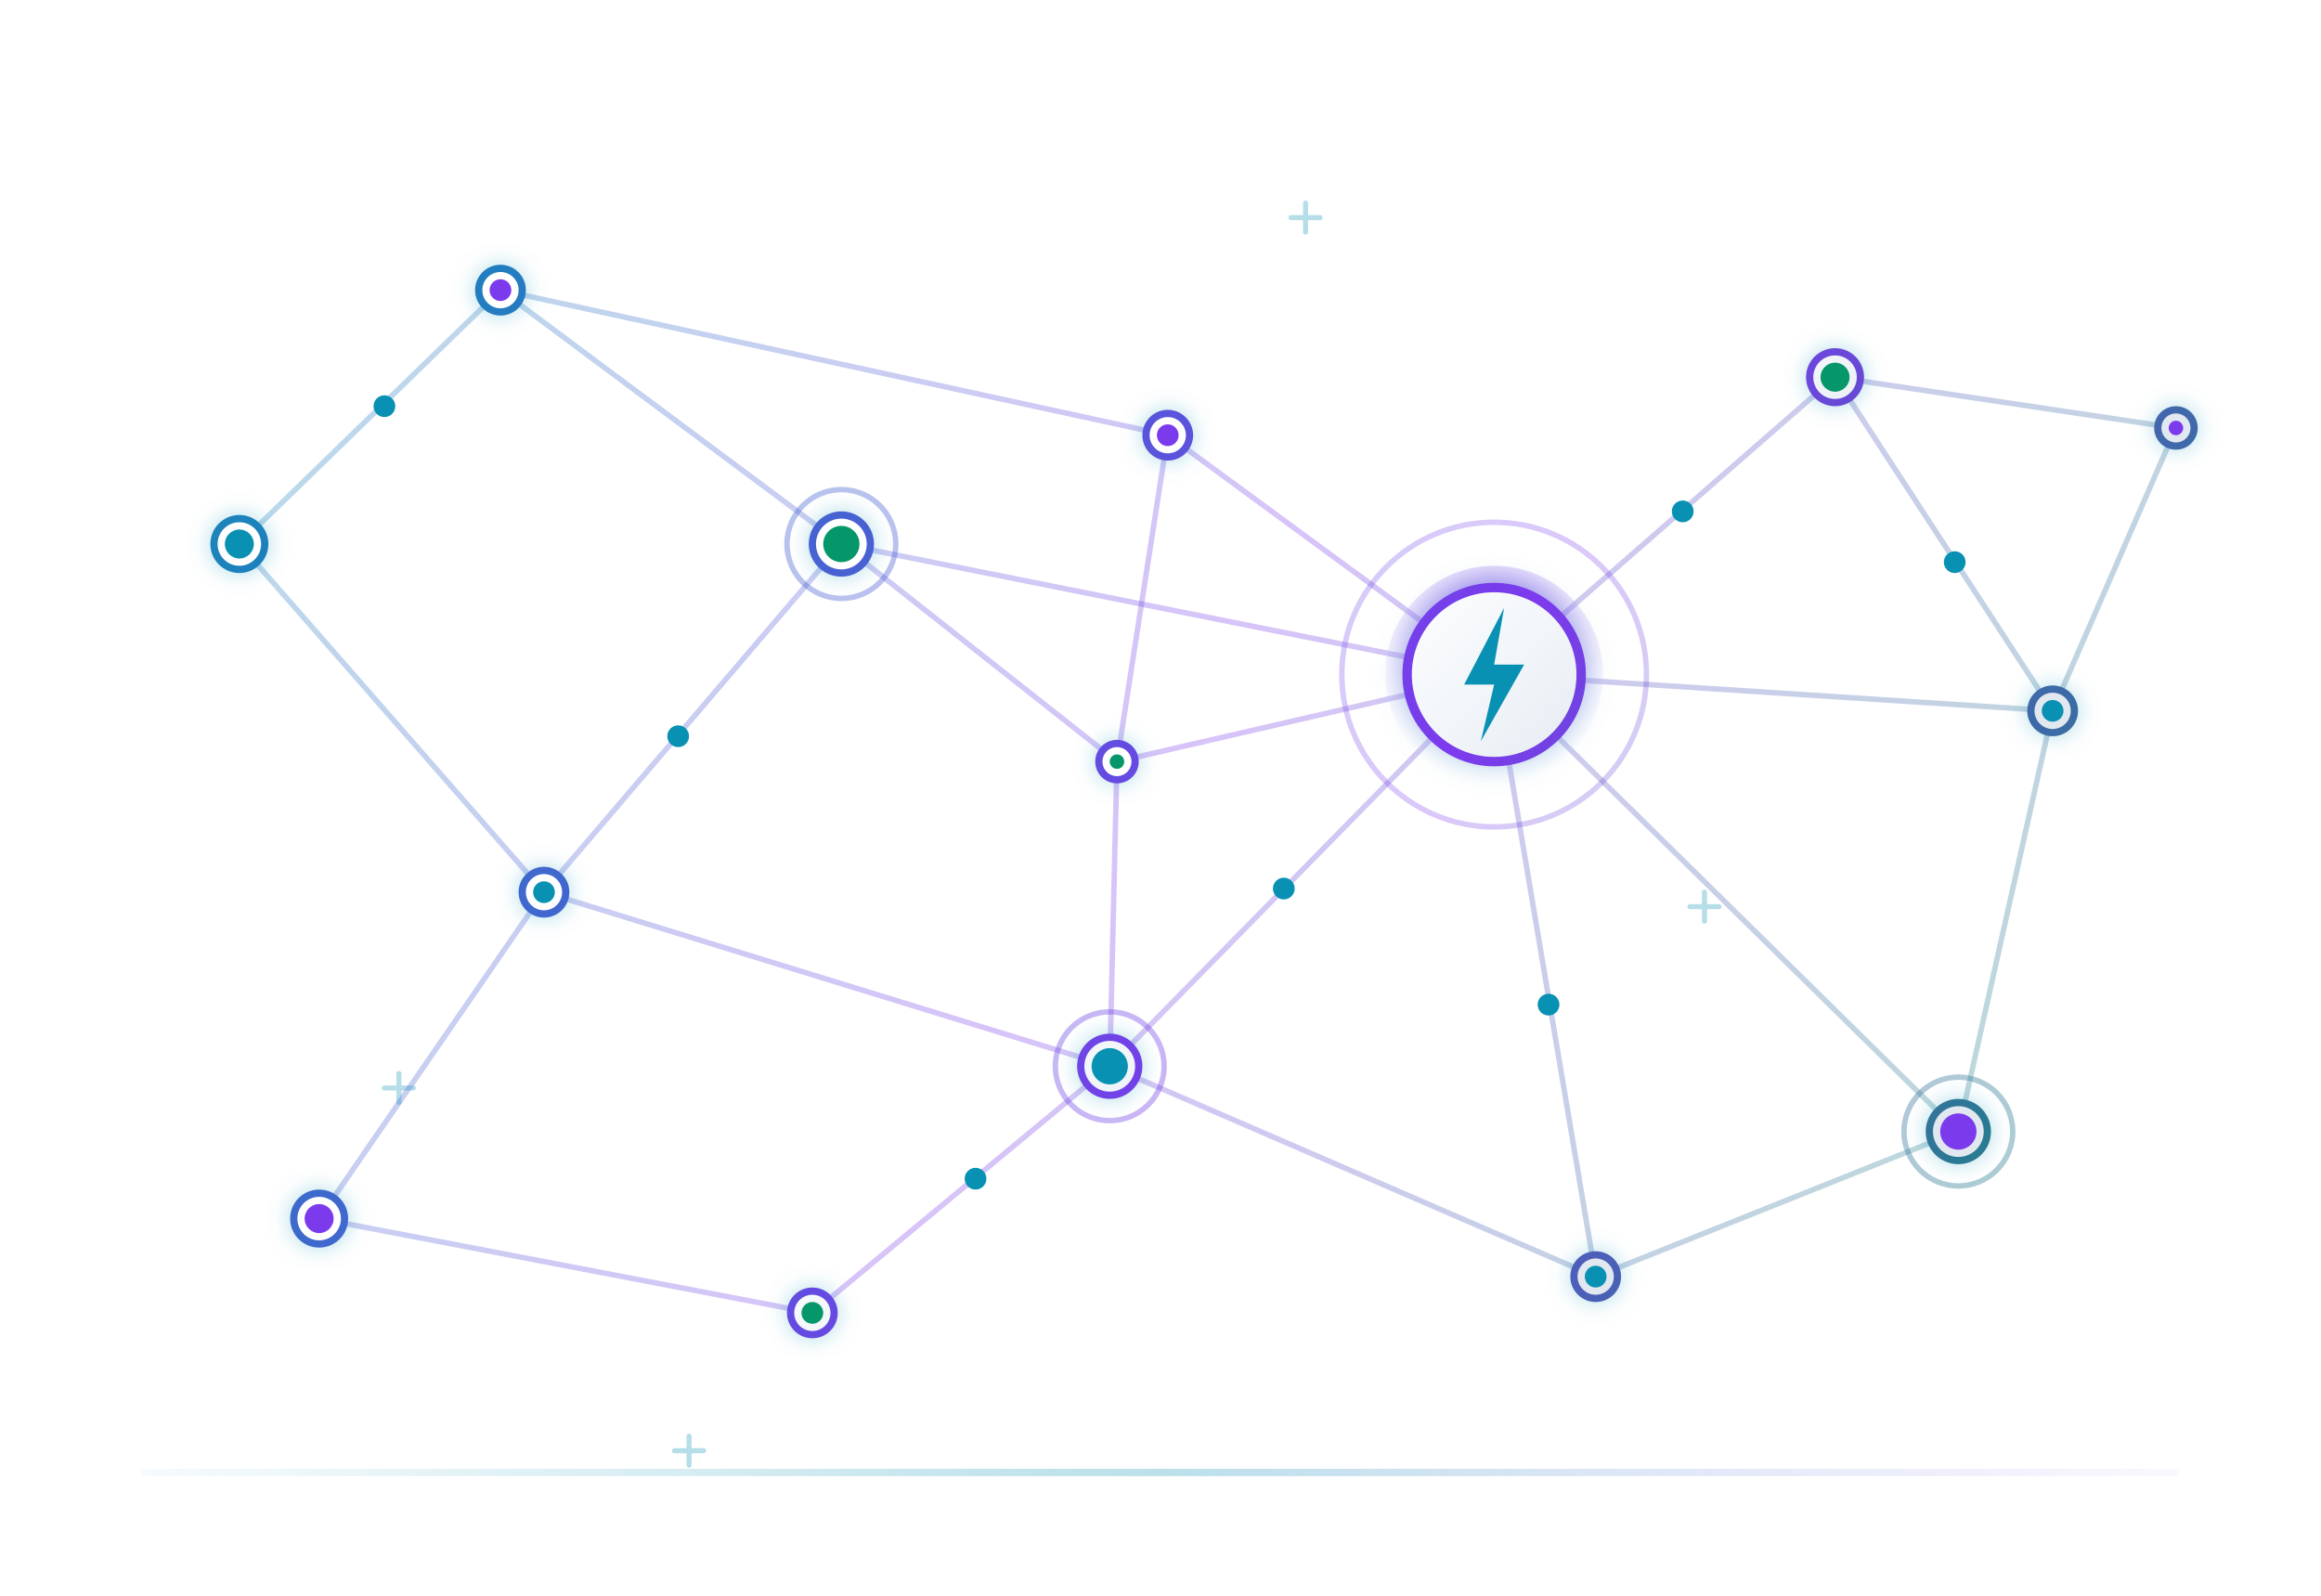
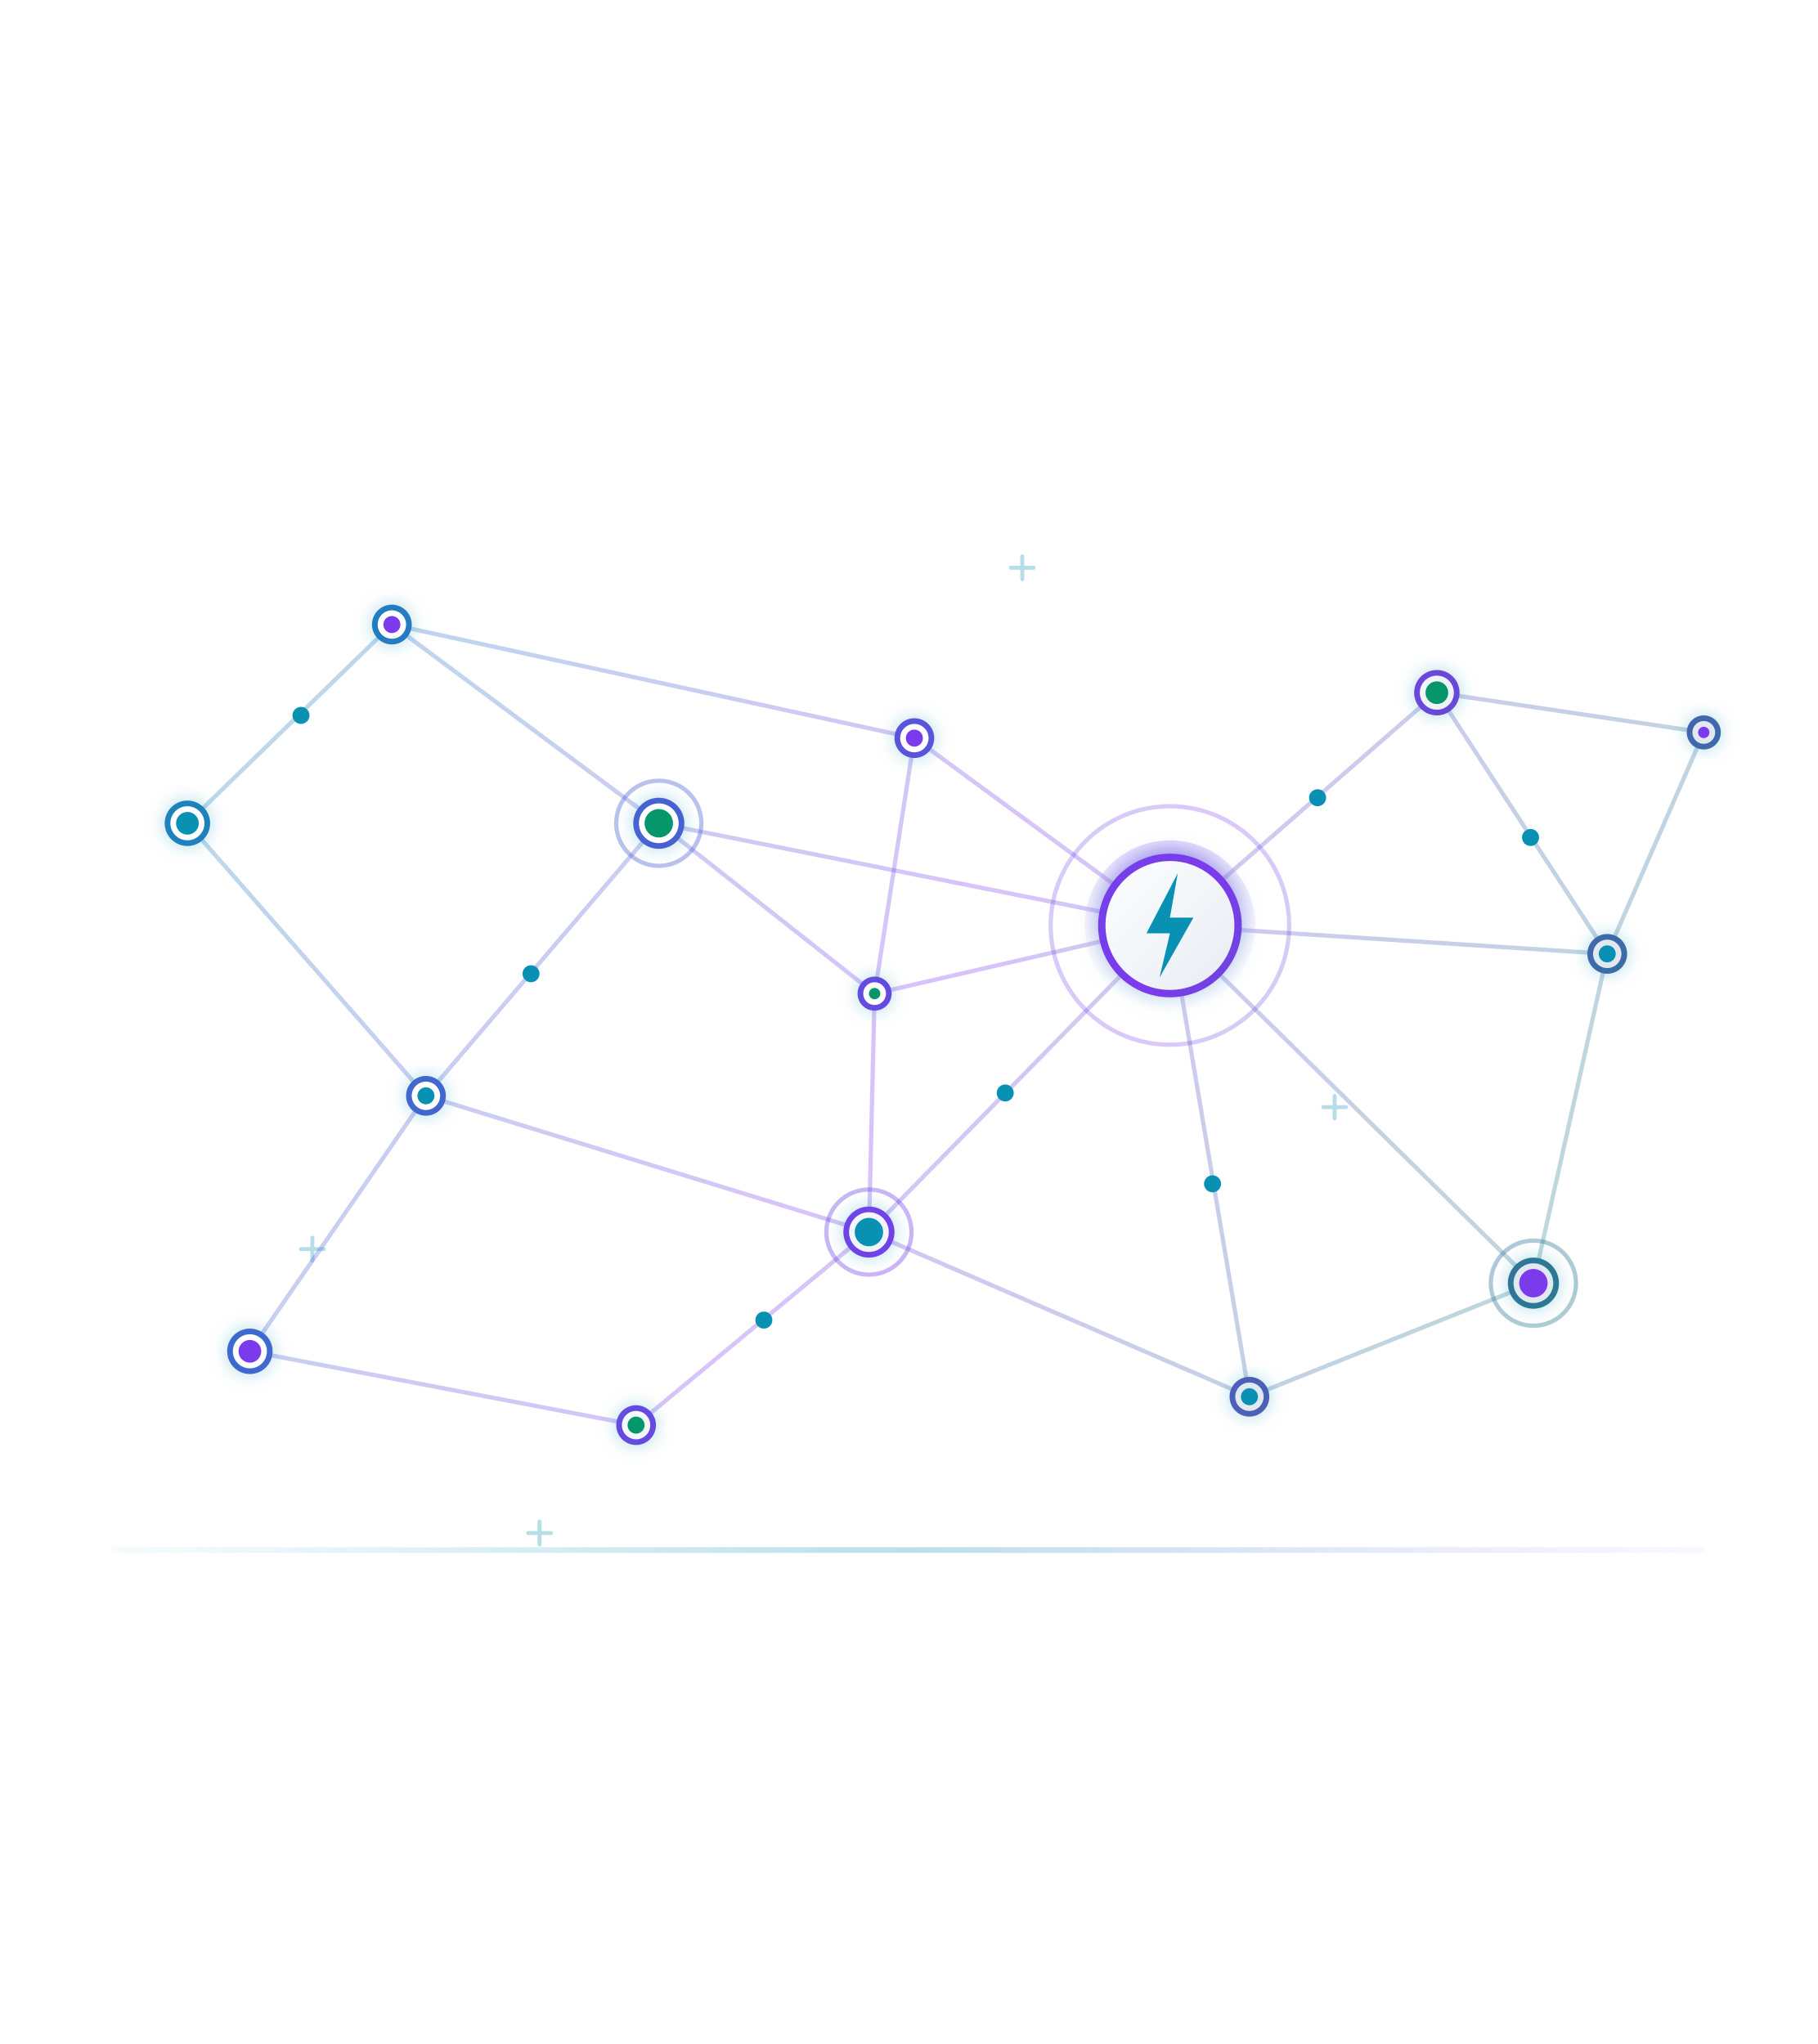
- <svg xmlns="http://www.w3.org/2000/svg" viewBox="0 0 640 440" fill="none">
+ <svg xmlns="http://www.w3.org/2000/svg" viewBox="0 -140 640 720" fill="none">
  <defs>
    <linearGradient id="ml-body" x1="382" y1="156" x2="442" y2="216" gradientUnits="userSpaceOnUse">
      <stop stop-color="#ffffff" />
      <stop offset=".55" stop-color="#f1f5f9" />
      <stop offset="1" stop-color="#e2e8f0" />
    </linearGradient>
    <linearGradient id="ml-edge" x1="40" y1="60" x2="600" y2="380" gradientUnits="userSpaceOnUse">
      <stop stop-color="#0891b2" />
      <stop offset=".6" stop-color="#7c3aed" />
      <stop offset="1" stop-color="#059669" />
    </linearGradient>
    <linearGradient id="ml-bolt" x1="403" y1="168" x2="421" y2="204" gradientUnits="userSpaceOnUse">
      <stop stop-color="#0891b2" />
      <stop offset="1" stop-color="#7c3aed" />
    </linearGradient>
    <linearGradient id="ml-line" x1="40" y1="60" x2="600" y2="380" gradientUnits="userSpaceOnUse">
      <stop stop-color="#0891b2" />
      <stop offset=".5" stop-color="#7c3aed" />
      <stop offset="1" stop-color="#059669" />
    </linearGradient>
    <radialGradient id="ml-core" cx="50%" cy="42%" r="60%">
      <stop offset="0%" stop-color="#0891b2" />
      <stop offset="55%" stop-color="#7c3aed" stop-opacity=".45" />
      <stop offset="100%" stop-color="#f1f5f9" stop-opacity="0" />
    </radialGradient>
    <linearGradient id="ml-horizon" x1="0" y1="0" x2="640" y2="0" gradientUnits="userSpaceOnUse">
      <stop stop-color="#0891b2" stop-opacity="0" />
      <stop offset=".5" stop-color="#0891b2" stop-opacity="0.28" />
      <stop offset="1" stop-color="#7c3aed" stop-opacity="0" />
    </linearGradient>
    <filter id="ml-glow" x="-35%" y="-35%" width="170%" height="170%" color-interpolation-filters="sRGB">
      <feDropShadow dx="0" dy="8" stdDeviation="10" flood-color="#0f172a" flood-opacity=".16" />
      <feDropShadow dx="0" dy="0" stdDeviation="4" flood-color="#0891b2" flood-opacity=".24" />
    </filter>
    <filter id="ml-nglow" x="-140%" y="-140%" width="380%" height="380%" color-interpolation-filters="sRGB">
      <feDropShadow dx="0" dy="0" stdDeviation="3" flood-color="#0891b2" flood-opacity="0.32" />
    </filter>
    <filter id="ml-bloom" x="-100%" y="-100%" width="300%" height="300%">
      <feGaussianBlur stdDeviation="36" />
    </filter>
+     <linearGradient id="ml-fade-top" x1="0" y1="-140" x2="0" y2="20" gradientUnits="userSpaceOnUse">
+       <stop offset="0%" stop-color="#ffffff" stop-opacity="1" />
+       <stop offset="100%" stop-color="#ffffff" stop-opacity="0" />
+     </linearGradient>
+     <linearGradient id="ml-fade-bottom" x1="0" y1="580" x2="0" y2="420" gradientUnits="userSpaceOnUse">
+       <stop offset="0%" stop-color="#ffffff" stop-opacity="1" />
+       <stop offset="100%" stop-color="#ffffff" stop-opacity="0" />
+     </linearGradient>
  </defs>
  <path d="M106 300h8M110 296v8" stroke="#0891b2" stroke-opacity="0.3" stroke-width="1.4" stroke-linecap="round" />
  <path d="M356 60h8M360 56v8" stroke="#0891b2" stroke-opacity="0.3" stroke-width="1.4" stroke-linecap="round" />
  <path d="M466 250h8M470 246v8" stroke="#0891b2" stroke-opacity="0.3" stroke-width="1.4" stroke-linecap="round" />
  <path d="M186 400h8M190 396v8" stroke="#0891b2" stroke-opacity="0.3" stroke-width="1.4" stroke-linecap="round" />
  <g stroke="url(#ml-line)" stroke-opacity="0.3" stroke-width="1.5">
    <line x1="66" y1="150" x2="138" y2="80" />
    <line x1="66" y1="150" x2="150" y2="246" />
    <line x1="138" y1="80" x2="232" y2="150" />
    <line x1="138" y1="80" x2="322" y2="120" />
    <line x1="232" y1="150" x2="150" y2="246" />
    <line x1="232" y1="150" x2="308" y2="210" />
    <line x1="150" y1="246" x2="88" y2="336" />
    <line x1="88" y1="336" x2="224" y2="362" />
    <line x1="224" y1="362" x2="306" y2="294" />
    <line x1="150" y1="246" x2="306" y2="294" />
    <line x1="306" y1="294" x2="308" y2="210" />
    <line x1="306" y1="294" x2="440" y2="352" />
    <line x1="322" y1="120" x2="308" y2="210" />
    <line x1="412" y1="186" x2="322" y2="120" />
    <line x1="412" y1="186" x2="308" y2="210" />
    <line x1="412" y1="186" x2="506" y2="104" />
    <line x1="412" y1="186" x2="306" y2="294" />
    <line x1="412" y1="186" x2="566" y2="196" />
    <line x1="412" y1="186" x2="440" y2="352" />
    <line x1="412" y1="186" x2="232" y2="150" />
    <line x1="506" y1="104" x2="566" y2="196" />
    <line x1="506" y1="104" x2="600" y2="118" />
    <line x1="566" y1="196" x2="540" y2="312" />
    <line x1="540" y1="312" x2="440" y2="352" />
    <line x1="566" y1="196" x2="600" y2="118" />
    <line x1="540" y1="312" x2="412" y2="186" />
  </g>
  <circle cx="464" cy="141" r="3" fill="#0891b2" />
  <circle cx="354" cy="245" r="3" fill="#0891b2" />
  <circle cx="187" cy="203" r="3" fill="#0891b2" />
  <circle cx="269" cy="325" r="3" fill="#0891b2" />
  <circle cx="106" cy="112" r="3" fill="#0891b2" />
  <circle cx="427" cy="277" r="3" fill="#0891b2" />
  <circle cx="539" cy="155" r="3" fill="#0891b2" />
  <circle cx="412" cy="186" r="42" stroke="url(#ml-edge)" stroke-opacity=".28" stroke-width="1.5" fill="none" />
  <circle cx="412" cy="186" r="30" fill="url(#ml-core)" />
  <circle cx="412" cy="186" r="24" fill="url(#ml-body)" stroke="url(#ml-edge)" stroke-width="2.6" filter="url(#ml-glow)" />
  <path transform="translate(412,186) scale(0.92)" d="M3 -20 L-9 3 L0 3 L-4 20 L9 -3 L0 -3 Z" fill="url(#ml-bolt)" />
  <circle cx="66" cy="150" r="7" fill="url(#ml-body)" stroke="url(#ml-edge)" stroke-width="2" filter="url(#ml-nglow)" />
  <circle cx="66" cy="150" r="4" fill="#0891b2" />
  <circle cx="138" cy="80" r="6" fill="url(#ml-body)" stroke="url(#ml-edge)" stroke-width="2" filter="url(#ml-nglow)" />
  <circle cx="138" cy="80" r="3" fill="#7c3aed" />
  <circle cx="232" cy="150" r="15" stroke="url(#ml-edge)" stroke-opacity=".38" stroke-width="1.5" fill="none" />
  <circle cx="232" cy="150" r="8" fill="url(#ml-body)" stroke="url(#ml-edge)" stroke-width="2" filter="url(#ml-nglow)" />
  <circle cx="232" cy="150" r="5" fill="#059669" />
  <circle cx="150" cy="246" r="6" fill="url(#ml-body)" stroke="url(#ml-edge)" stroke-width="2" filter="url(#ml-nglow)" />
  <circle cx="150" cy="246" r="3" fill="#0891b2" />
  <circle cx="88" cy="336" r="7" fill="url(#ml-body)" stroke="url(#ml-edge)" stroke-width="2" filter="url(#ml-nglow)" />
  <circle cx="88" cy="336" r="4" fill="#7c3aed" />
  <circle cx="224" cy="362" r="6" fill="url(#ml-body)" stroke="url(#ml-edge)" stroke-width="2" filter="url(#ml-nglow)" />
  <circle cx="224" cy="362" r="3" fill="#059669" />
  <circle cx="306" cy="294" r="15" stroke="url(#ml-edge)" stroke-opacity=".38" stroke-width="1.5" fill="none" />
  <circle cx="306" cy="294" r="8" fill="url(#ml-body)" stroke="url(#ml-edge)" stroke-width="2" filter="url(#ml-nglow)" />
  <circle cx="306" cy="294" r="5" fill="#0891b2" />
  <circle cx="322" cy="120" r="6" fill="url(#ml-body)" stroke="url(#ml-edge)" stroke-width="2" filter="url(#ml-nglow)" />
  <circle cx="322" cy="120" r="3" fill="#7c3aed" />
  <circle cx="308" cy="210" r="5" fill="url(#ml-body)" stroke="url(#ml-edge)" stroke-width="2" filter="url(#ml-nglow)" />
  <circle cx="308" cy="210" r="2" fill="#059669" />
  <circle cx="506" cy="104" r="7" fill="url(#ml-body)" stroke="url(#ml-edge)" stroke-width="2" filter="url(#ml-nglow)" />
  <circle cx="506" cy="104" r="4" fill="#059669" />
  <circle cx="566" cy="196" r="6" fill="url(#ml-body)" stroke="url(#ml-edge)" stroke-width="2" filter="url(#ml-nglow)" />
  <circle cx="566" cy="196" r="3" fill="#0891b2" />
  <circle cx="540" cy="312" r="15" stroke="url(#ml-edge)" stroke-opacity=".38" stroke-width="1.5" fill="none" />
  <circle cx="540" cy="312" r="8" fill="url(#ml-body)" stroke="url(#ml-edge)" stroke-width="2" filter="url(#ml-nglow)" />
  <circle cx="540" cy="312" r="5" fill="#7c3aed" />
  <circle cx="440" cy="352" r="6" fill="url(#ml-body)" stroke="url(#ml-edge)" stroke-width="2" filter="url(#ml-nglow)" />
  <circle cx="440" cy="352" r="3" fill="#0891b2" />
  <circle cx="600" cy="118" r="5" fill="url(#ml-body)" stroke="url(#ml-edge)" stroke-width="2" filter="url(#ml-nglow)" />
  <circle cx="600" cy="118" r="2" fill="#7c3aed" />
  <path d="M40 406H600" stroke="url(#ml-horizon)" stroke-width="2" stroke-linecap="round" />
+   <rect x="0" y="-140" width="640" height="160" fill="url(#ml-fade-top)" />
+   <rect x="0" y="400" width="640" height="180" fill="url(#ml-fade-bottom)" />
</svg>
